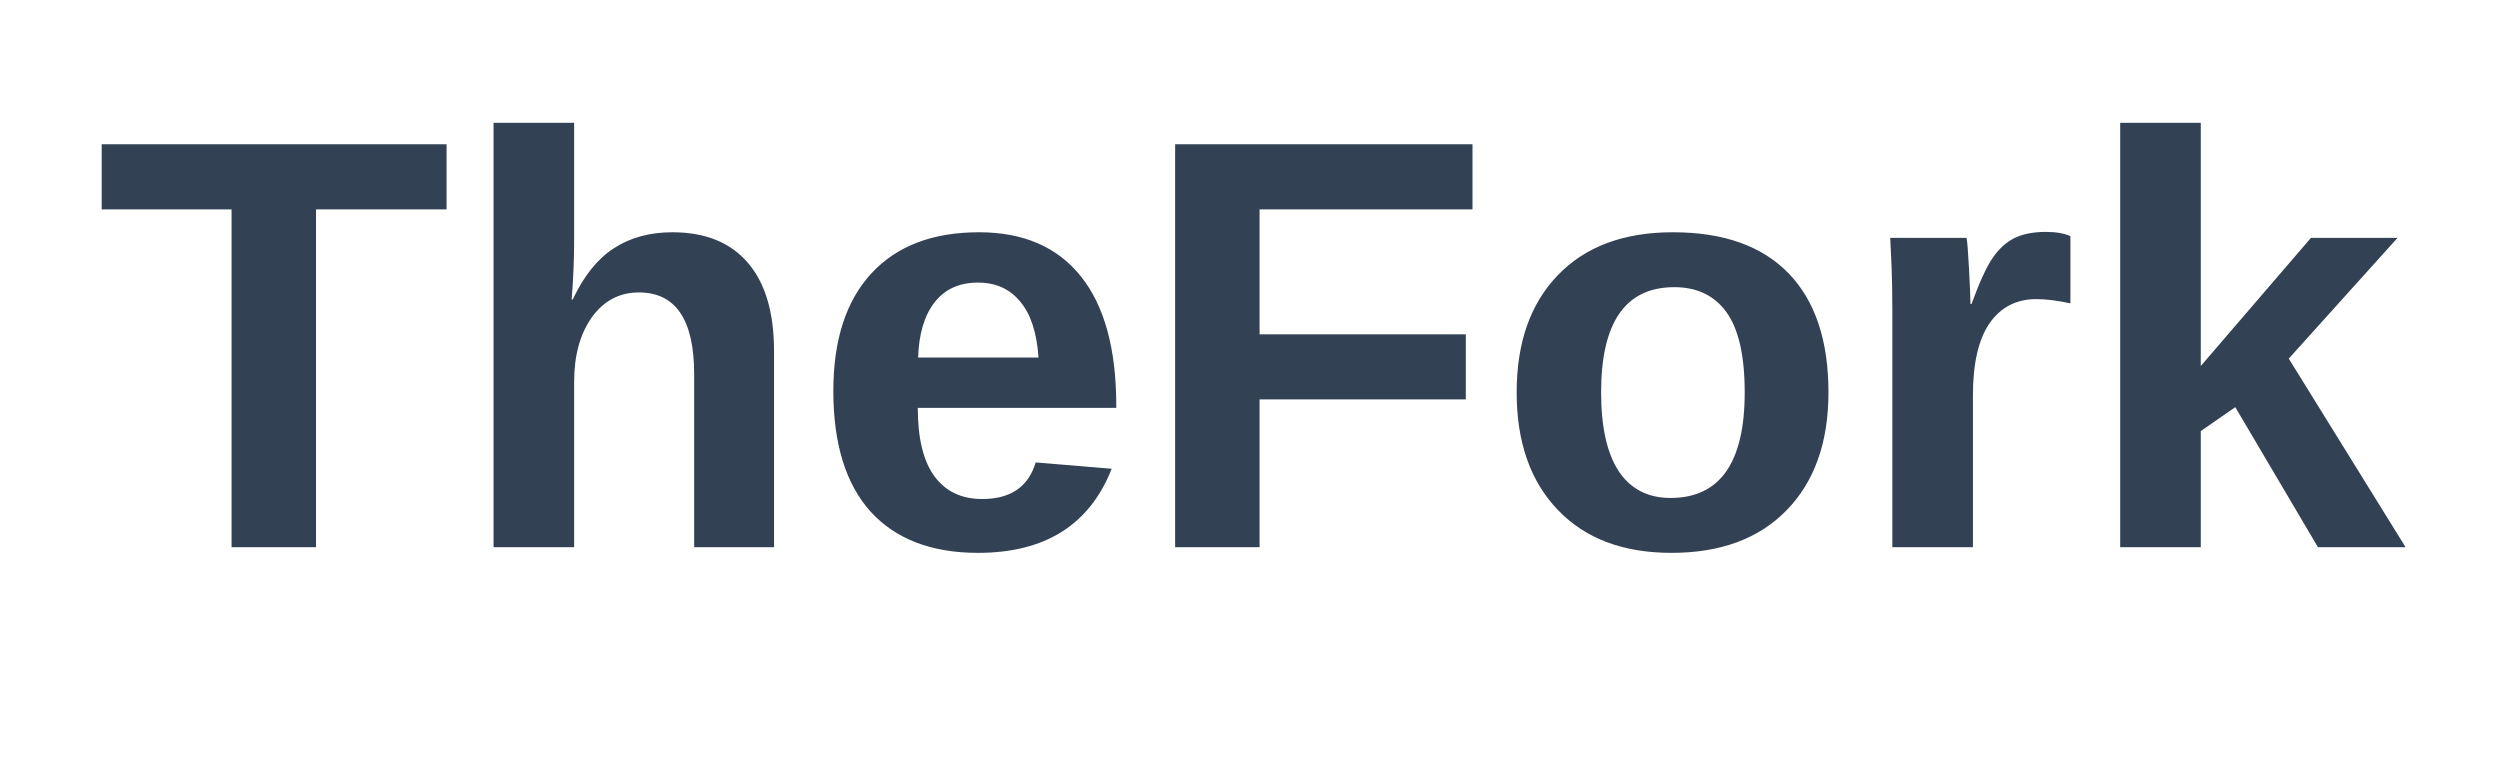
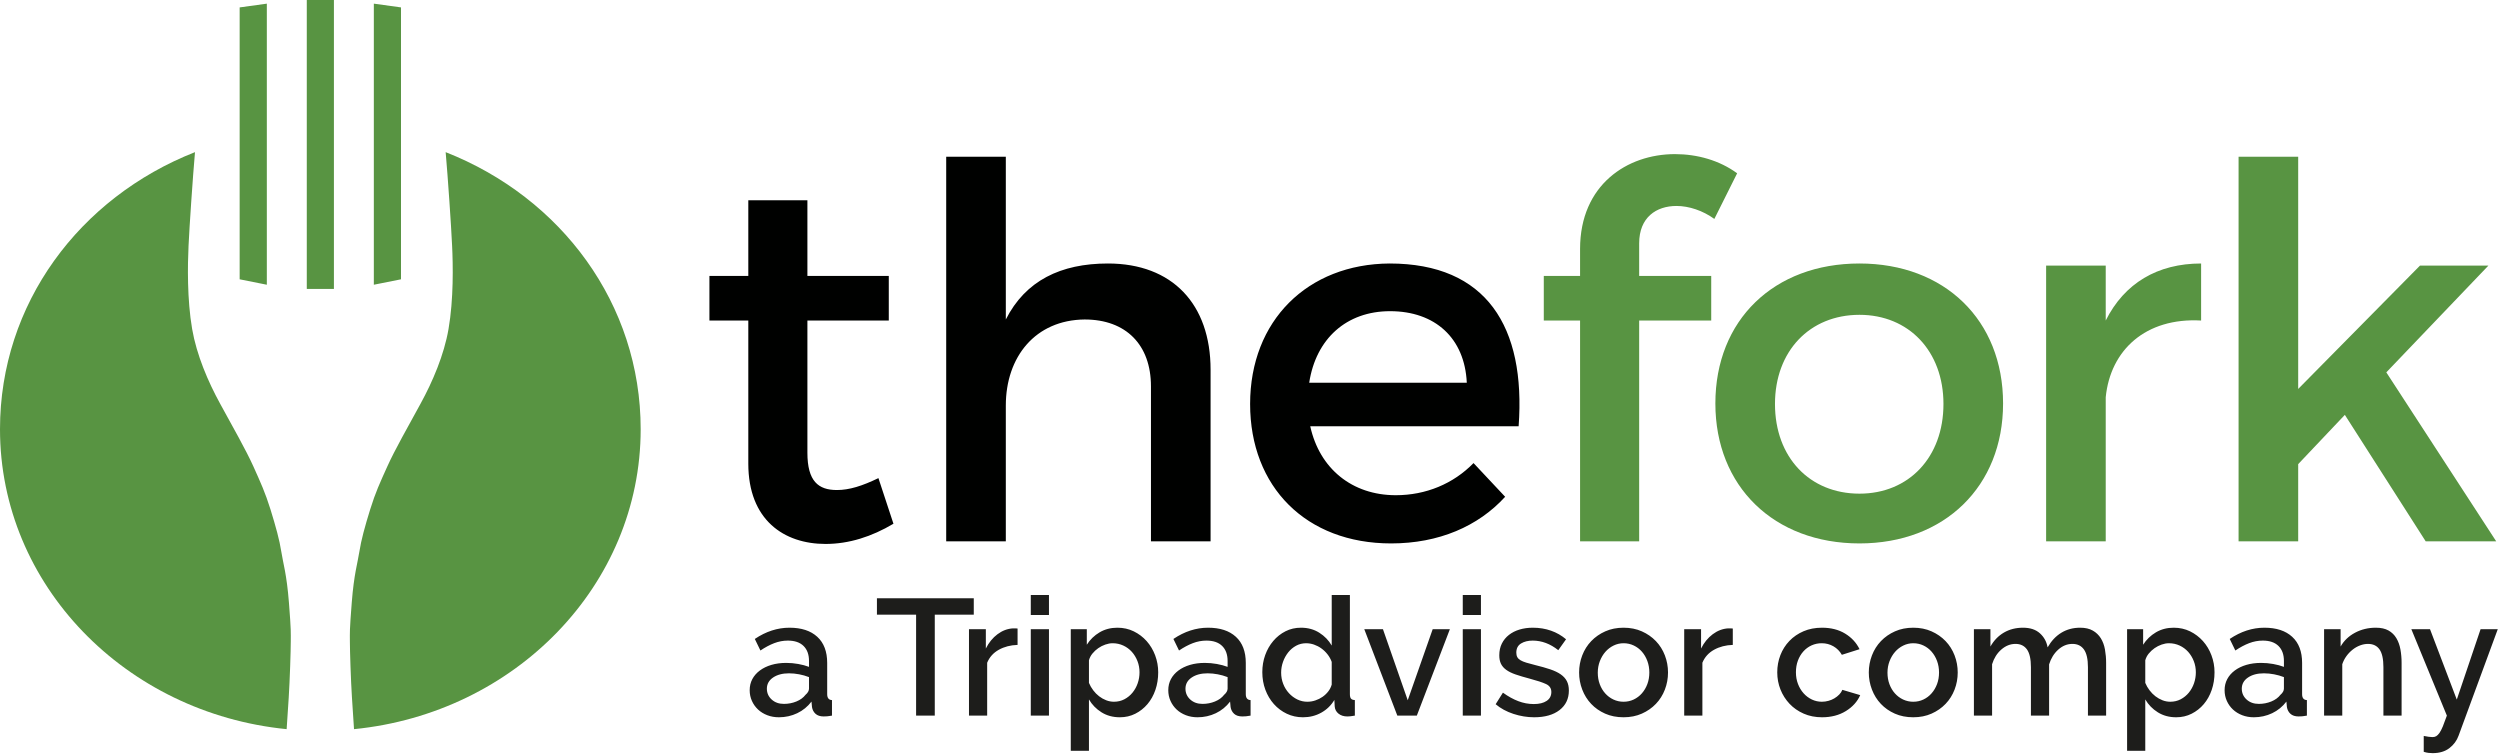
- <svg xmlns="http://www.w3.org/2000/svg" width="111" height="34" viewBox="0 0 111 34">
-   <text x="55.5" y="24.3" text-anchor="middle" font-family="Arial, Helvetica, sans-serif" font-size="26" font-weight="700" fill="#334155">TheFork</text>
+ <svg xmlns="http://www.w3.org/2000/svg" width="956" height="288" viewBox="0 0 956 288">
+   <g fill="none" fill-rule="evenodd">
+     <path fill="#000100" d="M308.75 76.58v28.94h31.121v17.05h-31.12v50.544c0 10.904 4.163 14.274 11.298 14.274 4.76 0 9.713-1.583 15.86-4.556l5.746 17.444c-8.325 4.958-17.046 7.729-25.968 7.729-15.858 0-29.536-9.12-29.536-30.726v-54.71h-14.867v-17.048h14.867V76.58zm222.618 24.181c37.066 0 52.133 24.185 49.357 62.243h-79.688c3.57 16.256 16.057 26.364 32.71 26.364 11.493 0 22-4.357 29.732-12.287l12.093 12.888c-10.308 11.297-25.373 17.837-43.612 17.837-32.508 0-53.916-21.606-53.916-53.322 0-31.914 22.002-53.523 53.324-53.723M384.625 59.927v62.244c7.53-14.864 21.01-21.41 39.05-21.41 24.579 0 39.252 15.467 39.252 40.638v65.615h-22.8V147.74c0-15.857-9.514-25.57-25.373-25.57-18.832.197-30.13 14.274-30.13 32.908v51.935h-22.797V59.927zm146.94 59.07c-16.652 0-28.349 10.507-30.925 27.358h60.263c-.792-17.047-12.092-27.359-29.338-27.359" />
+     <path fill="#589442" d="M711.064 100.761c32.511 0 54.911 21.606 54.911 53.524 0 31.716-22.4 53.521-54.911 53.521-32.707 0-55.106-21.805-55.106-53.52 0-31.919 22.399-53.525 55.106-53.525m-70.567-41.826c8.524 0 17.048 2.38 23.787 7.333l-8.721 17.45c-4.362-3.176-9.714-4.959-14.472-4.959-7.73 0-14.272 4.362-14.272 14.273v12.488h27.553v17.05h-27.553v84.444h-22.6V122.57h-13.874v-17.05h13.874V95.215c0-24.584 18.04-36.28 36.278-36.28m201.208 41.826v21.81c-21.21-1.192-34.69 11.296-36.475 29.333v55.11h-22.793v-105.46h22.793v21.016c7.136-14.274 19.826-21.809 36.475-21.809m37.124-40.834v88.809l46.586-47.182h26.164l-39.052 40.834 42.028 64.626h-26.962l-30.923-48.37-17.841 18.837v29.533h-22.796V59.927zm-167.765 60.46c-19.029 0-32.311 13.874-32.311 34.097 0 20.413 13.282 34.292 32.311 34.292 18.834 0 32.114-13.879 32.114-34.292 0-20.223-13.28-34.097-32.114-34.097" />
+     <path fill="#1d1d1b" d="m929.236 240.603 10.239 26.921 9.099-26.92h6.573L940.17 281.3q-1.012 2.842-3.507 4.771-2.497 1.928-6.414 1.928a14 14 0 0 1-1.58-.095q-.824-.094-1.833-.412v-6.066q.947.189 1.865.316.915.126 1.483.126.822 0 1.423-.347.6-.348 1.233-1.232.629-.885 1.295-2.497a89 89 0 0 0 1.549-4.139l-13.588-33.05zm-501.95-.568q3.412 0 6.256 1.39a15.9 15.9 0 0 1 4.93 3.728q2.083 2.34 3.254 5.435a18.3 18.3 0 0 1 1.169 6.508q0 3.604-1.074 6.731-1.076 3.129-3.033 5.435a14.8 14.8 0 0 1-4.646 3.665q-2.686 1.36-5.908 1.36-3.982 0-7.014-1.897-3.035-1.895-4.804-4.929v19.654h-6.952v-46.512h6.131v5.941a14.4 14.4 0 0 1 4.897-4.74q3.002-1.769 6.794-1.769m403.936 0q3.414 0 6.257 1.39a16 16 0 0 1 4.93 3.728q2.085 2.34 3.254 5.435a18.3 18.3 0 0 1 1.17 6.508q-.001 3.604-1.076 6.731-1.074 3.129-3.032 5.435a14.8 14.8 0 0 1-4.645 3.665q-2.685 1.36-5.91 1.36-3.979 0-7.014-1.897-3.033-1.895-4.803-4.929v19.654h-6.952v-46.512h6.132v5.941a14.4 14.4 0 0 1 4.897-4.74q3-1.769 6.792-1.769M516.2 227.522v37.917q0 1.202.413 1.706.409.507 1.483.568v5.941q-1.074.19-1.737.253-.665.063-1.107.063-2.085 0-3.41-1.074-1.327-1.074-1.455-2.78l-.125-2.465a13.2 13.2 0 0 1-4.993 4.866q-3.162 1.769-7.015 1.77-3.35 0-6.193-1.36a15.45 15.45 0 0 1-4.929-3.697q-2.087-2.337-3.255-5.465-1.169-3.13-1.168-6.73-.002-3.476 1.105-6.542 1.104-3.065 3.097-5.402a14.95 14.95 0 0 1 4.676-3.698q2.685-1.359 5.908-1.358 3.982 0 7.014 1.927 3.036 1.929 4.74 4.898v-19.338zm69.955 12.513q3.731 0 6.952 1.137a18.1 18.1 0 0 1 5.753 3.287l-2.972 4.17q-4.614-3.665-9.795-3.665-2.653 0-4.455 1.106t-1.8 3.507q0 1.012.379 1.707t1.232 1.2q.851.505 2.212.916 1.356.412 3.379.917 3.35.822 5.785 1.642 2.43.824 4.01 1.928 1.582 1.106 2.34 2.591t.758 3.57q0 4.74-3.57 7.489-3.572 2.748-9.701 2.749c-2.653 0-5.3-.433-7.931-1.295q-3.95-1.295-6.793-3.698l2.779-4.422q2.97 2.15 5.879 3.253a16.5 16.5 0 0 0 5.94 1.106q3.095 0 4.897-1.201 1.801-1.198 1.802-3.411-.001-2.086-2.024-3.034-2.022-.948-6.317-2.085-3.098-.82-5.31-1.58-2.212-.759-3.603-1.77-1.39-1.01-2.021-2.338-.633-1.328-.632-3.223 0-2.526.979-4.487a9.6 9.6 0 0 1 2.719-3.317q1.735-1.358 4.076-2.055 2.337-.694 5.053-.694m145.476 0q3.855 0 6.983 1.39 3.13 1.39 5.372 3.728 2.242 2.34 3.444 5.468a18.1 18.1 0 0 1 1.201 6.54q0 3.411-1.201 6.54t-3.444 5.466q-2.243 2.34-5.372 3.729t-6.983 1.39q-3.92 0-7.045-1.39-3.13-1.39-5.341-3.728-2.213-2.338-3.413-5.466a18.1 18.1 0 0 1-1.201-6.541q0-3.414 1.201-6.54 1.201-3.13 3.445-5.468 2.242-2.338 5.371-3.728c2.087-.928 4.412-1.39 6.983-1.39m134.287 0q6.824 0 10.615 3.476t3.792 9.985v11.943q0 2.212 1.833 2.274v5.94c-.675.128-1.254.21-1.739.255q-.726.061-1.42.062-2.022 0-3.129-1.01t-1.358-2.592l-.19-2.085a14.73 14.73 0 0 1-5.466 4.455q-3.256 1.548-6.983 1.548-2.403 0-4.455-.79-2.055-.788-3.539-2.18a10.2 10.2 0 0 1-2.339-3.287q-.854-1.894-.852-4.106-.002-2.338 1.011-4.234 1.01-1.896 2.875-3.287 1.862-1.39 4.424-2.15 2.558-.756 5.656-.756a26 26 0 0 1 4.612.41q2.275.411 4.107 1.106v-2.275q0-3.665-2.083-5.72-2.089-2.052-6.004-2.053-2.654 0-5.215.979c-1.705.654-3.466 1.59-5.275 2.813l-2.149-4.424q6.382-4.297 13.271-4.297m-169.173 0q5.122 0 8.816 2.244 3.7 2.243 5.531 5.972l-6.763 2.148q-1.2-2.086-3.223-3.254-2.022-1.17-4.486-1.17a9.3 9.3 0 0 0-3.886.82 9.4 9.4 0 0 0-3.128 2.308q-1.327 1.486-2.087 3.508-.756 2.022-.757 4.486 0 2.402.79 4.457.789 2.053 2.148 3.569a9.9 9.9 0 0 0 3.16 2.37 8.8 8.8 0 0 0 3.822.853 9.4 9.4 0 0 0 2.528-.348 9 9 0 0 0 4.14-2.432 5.5 5.5 0 0 0 1.17-1.77l6.826 2.023q-1.646 3.728-5.5 6.098t-9.1 2.369q-3.855 0-7.015-1.39t-5.403-3.76a17.1 17.1 0 0 1-3.476-5.466q-1.231-3.096-1.232-6.573 0-3.474 1.201-6.572a16.3 16.3 0 0 1 3.445-5.434q2.243-2.337 5.402-3.698 3.159-1.358 7.077-1.358m-234.764 0q6.824 0 10.617 3.476 3.79 3.475 3.791 9.985v11.943q0 2.212 1.833 2.274v5.94a19 19 0 0 1-1.738.255 17 17 0 0 1-1.422.062q-2.021 0-3.128-1.01-1.106-1.011-1.358-2.592l-.19-2.085a14.73 14.73 0 0 1-5.466 4.455q-3.255 1.548-6.983 1.548-2.403 0-4.455-.79-2.055-.788-3.54-2.18a10.15 10.15 0 0 1-2.337-3.287q-.854-1.894-.854-4.106-.001-2.338 1.012-4.234 1.01-1.896 2.875-3.287 1.863-1.39 4.424-2.15 2.557-.756 5.655-.756 2.338 0 4.614.41 2.274.411 4.106 1.106v-2.275q0-3.665-2.084-5.72-2.085-2.052-6.004-2.053-2.654 0-5.214.979-2.558.98-5.276 2.813l-2.148-4.424q6.38-4.297 13.27-4.297m158.869 0q3.855 0 6.983 1.39 3.13 1.39 5.372 3.728 2.243 2.34 3.444 5.468a18.1 18.1 0 0 1 1.2 6.54q0 3.411-1.2 6.54-1.202 3.129-3.444 5.466-2.243 2.34-5.372 3.729t-6.983 1.39q-3.92 0-7.045-1.39-3.13-1.39-5.341-3.728-2.213-2.338-3.413-5.466a18.1 18.1 0 0 1-1.201-6.541q0-3.414 1.2-6.54 1.203-3.13 3.446-5.468 2.242-2.338 5.37-3.728c2.088-.928 4.413-1.39 6.984-1.39m-318.94 0q6.825 0 10.616 3.476t3.791 9.985v11.943q0 2.212 1.834 2.274v5.94c-.675.128-1.255.21-1.739.255a17 17 0 0 1-1.422.062q-2.022 0-3.128-1.01t-1.358-2.592l-.19-2.085a14.73 14.73 0 0 1-5.466 4.455q-3.255 1.548-6.983 1.548-2.403 0-4.455-.79-2.055-.788-3.54-2.18a10.15 10.15 0 0 1-2.337-3.287q-.854-1.894-.854-4.106-.001-2.338 1.012-4.234 1.01-1.896 2.875-3.287 1.863-1.39 4.424-2.15 2.557-.756 5.655-.756 2.338 0 4.614.41 2.274.411 4.106 1.106v-2.275q0-3.665-2.084-5.72-2.086-2.052-6.004-2.053-2.654 0-5.214.979-2.558.98-5.276 2.813l-2.148-4.424q6.38-4.297 13.27-4.297m493.547 0q2.908.001 4.836 1.106a8.55 8.55 0 0 1 3.064 2.938q1.138 1.833 1.579 4.265a29 29 0 0 1 .444 5.151v20.16h-6.952v-18.517q0-4.613-1.517-6.762t-4.424-2.148q-2.97 0-5.402 2.18-2.433 2.182-3.508 5.655v19.591h-6.951v-18.516c0-3.118-.507-5.38-1.517-6.794q-1.517-2.116-4.361-2.116-2.971 0-5.434 2.148-2.465 2.149-3.539 5.625v19.653h-6.952v-33.05h6.32v6.634q1.958-3.475 5.15-5.34 3.192-1.863 7.298-1.863 4.11 0 6.479 2.148 2.37 2.149 2.938 5.371c1.392-2.442 3.138-4.306 5.247-5.592q3.16-1.927 7.202-1.927m-266.618.568 9.48 27.174 9.542-27.174h6.573l-12.639 33.051h-7.456l-12.639-33.05zm-127.714 0v33.051h-6.952v-33.051zm165.189 0v33.051h-6.952v-33.051zm342.199-.568q2.967 0 4.865 1.073a8.05 8.05 0 0 1 3 2.94q1.108 1.864 1.549 4.296a29 29 0 0 1 .444 5.151v20.16h-6.952v-18.517c0-3.118-.496-5.38-1.486-6.794-.988-1.41-2.455-2.116-4.392-2.116q-1.515 0-3.032.568a10.6 10.6 0 0 0-2.844 1.612 12.5 12.5 0 0 0-2.371 2.464 11.3 11.3 0 0 0-1.611 3.13v19.652h-6.951v-33.05h6.319v6.634q1.896-3.348 5.497-5.276 3.603-1.927 7.965-1.927m-246.617.252q.408 0 .726.064v6.256q-4.045.128-7.173 1.864-3.127 1.739-4.455 4.96v20.223h-6.952v-33.051h6.447v7.394q1.705-3.412 4.455-5.467 2.748-2.052 5.907-2.243zm-273.504 0q.41 0 .728.064v6.256q-4.045.128-7.173 1.864-3.128 1.739-4.455 4.96v20.223h-6.952v-33.051h6.446v7.394q1.706-3.412 4.455-5.467 2.749-2.052 5.909-2.243zm-16.02-11.5v6.255h-14.914v38.612h-7.141v-38.612h-14.978v-6.255zm493.355 28.69q-3.729 0-6.097 1.61-2.37 1.614-2.37 4.267 0 2.464 1.832 4.139 1.834 1.675 4.677 1.675a12.5 12.5 0 0 0 4.771-.917q2.242-.914 3.507-2.56 1.327-1.136 1.326-2.4v-4.361a21 21 0 0 0-3.76-1.075 21 21 0 0 0-3.886-.378m-403.936 0q-3.728 0-6.097 1.61-2.37 1.614-2.37 4.267 0 2.464 1.832 4.139t4.677 1.675q2.527 0 4.771-.917 2.242-.914 3.507-2.56 1.327-1.136 1.326-2.4v-4.361a21 21 0 0 0-3.759-1.075 21 21 0 0 0-3.887-.378m-160.072 0q-3.728 0-6.097 1.61-2.37 1.614-2.37 4.267 0 2.464 1.832 4.139t4.677 1.675q2.527 0 4.771-.917 2.242-.914 3.507-2.56 1.327-1.136 1.326-2.4v-4.361a21 21 0 0 0-3.758-1.075 21 21 0 0 0-3.888-.378m123.735-11.503q-1.327.001-2.78.506a11.05 11.05 0 0 0-4.929 3.444 6.9 6.9 0 0 0-1.328 2.56v8.657a12.8 12.8 0 0 0 1.644 2.845 12 12 0 0 0 2.243 2.274 10.9 10.9 0 0 0 2.686 1.517 8.1 8.1 0 0 0 2.97.568q2.211 0 4.013-.948a10 10 0 0 0 3.095-2.526 11.6 11.6 0 0 0 1.992-3.603q.694-2.022.694-4.172.001-2.273-.79-4.296-.789-2.022-2.148-3.539a10 10 0 0 0-3.254-2.4q-1.896-.886-4.108-.887m195.396 0a8.56 8.56 0 0 0-3.823.886 9.95 9.95 0 0 0-3.128 2.401c-.886 1.01-1.59 2.203-2.118 3.57q-.79 2.055-.79 4.393 0 2.402.759 4.423.758 2.025 2.086 3.507a9.7 9.7 0 0 0 3.129 2.339 8.96 8.96 0 0 0 3.885.853q2.086 0 3.886-.853a9.6 9.6 0 0 0 3.129-2.37q1.327-1.515 2.086-3.538.756-2.022.757-4.424 0-2.338-.757-4.393-.759-2.054-2.086-3.57a9.5 9.5 0 0 0-3.13-2.37q-1.798-.853-3.885-.853m208.542 0q-1.33.001-2.78.506a11.06 11.06 0 0 0-4.93 3.444 6.9 6.9 0 0 0-1.328 2.56v8.657q.633 1.517 1.643 2.845a12.2 12.2 0 0 0 2.243 2.274 11 11 0 0 0 2.687 1.517 8.1 8.1 0 0 0 2.97.568q2.21 0 4.013-.948a10 10 0 0 0 3.097-2.526 11.6 11.6 0 0 0 1.99-3.603q.694-2.022.694-4.172 0-2.273-.788-4.296-.793-2.022-2.149-3.539a10 10 0 0 0-3.254-2.4q-1.897-.886-4.108-.887m-97.761 0a8.56 8.56 0 0 0-3.823.886 9.95 9.95 0 0 0-3.128 2.401c-.886 1.01-1.59 2.203-2.118 3.57q-.789 2.055-.789 4.393 0 2.402.757 4.423.76 2.025 2.087 3.507a9.7 9.7 0 0 0 3.129 2.339 8.96 8.96 0 0 0 3.885.853q2.086 0 3.886-.853a9.6 9.6 0 0 0 3.129-2.37q1.327-1.515 2.086-3.538.756-2.022.757-4.424 0-2.338-.757-4.393-.759-2.054-2.086-3.57a9.5 9.5 0 0 0-3.129-2.37q-1.8-.853-3.886-.853m-232.178 0q-2.082 0-3.823.95a9.85 9.85 0 0 0-3.001 2.526 12.4 12.4 0 0 0-1.989 3.603 12.2 12.2 0 0 0-.729 4.17q0 2.277.791 4.297a11.2 11.2 0 0 0 2.181 3.54 10.7 10.7 0 0 0 3.191 2.401 8.7 8.7 0 0 0 3.886.884 9.5 9.5 0 0 0 3.034-.505q1.516-.505 2.779-1.39a9.7 9.7 0 0 0 2.181-2.086 7.5 7.5 0 0 0 1.295-2.59v-8.659a10.3 10.3 0 0 0-1.612-2.906 11.5 11.5 0 0 0-2.368-2.275 11 11 0 0 0-2.812-1.454 9.3 9.3 0 0 0-3.004-.506m-98.328-18.452v7.646h-6.952v-7.646zm165.189 0v7.646h-6.952v-7.646z" />
+     <path fill="#589442" d="M117.315 110.49V0h10.374v110.49zM153.341 2.832v103.974l-10.386 2.077V1.397zm-51.304-1.435v107.485l-10.394-2.077V2.833zm8.37 265.36c-.43 6.739-.794 12.071-.794 12.071C48.008 272.725 0 223.714 0 164.132c0-47.947 30.346-88.55 74.565-105.953-.857 9.726-2.122 28.505-2.465 35.792-.346 7.276-.588 20.463 1.376 31.85 1.709 9.906 6.073 20.127 10.732 28.611 4.772 8.734 9.845 17.638 12.695 23.949 2.83 6.328 4.458 9.81 6.54 16.452 2.053 6.652 3.441 11.66 4.125 16.109.685 4.47 2.065 8.511 2.922 19.517.867 11.026.702 11.263.702 14.837 0 3.57-.36 14.756-.786 21.462m24.181 0c-.434-6.705-.792-17.892-.792-21.46 0-3.575-.154-3.812.713-14.838.857-11.006 2.223-15.046 2.917-19.517.697-4.448 2.065-9.457 4.123-16.109 2.07-6.642 3.702-10.124 6.557-16.452 2.836-6.31 7.921-15.215 12.681-23.949 4.656-8.484 9.02-18.705 10.73-28.611 1.97-11.387 1.73-24.574 1.368-31.85-.329-7.287-1.606-26.066-2.463-35.792 44.22 17.403 74.572 58.006 74.572 105.953 0 59.582-48 108.593-109.618 114.696 0 0-.36-5.332-.788-12.07" />
+   </g>
</svg>
